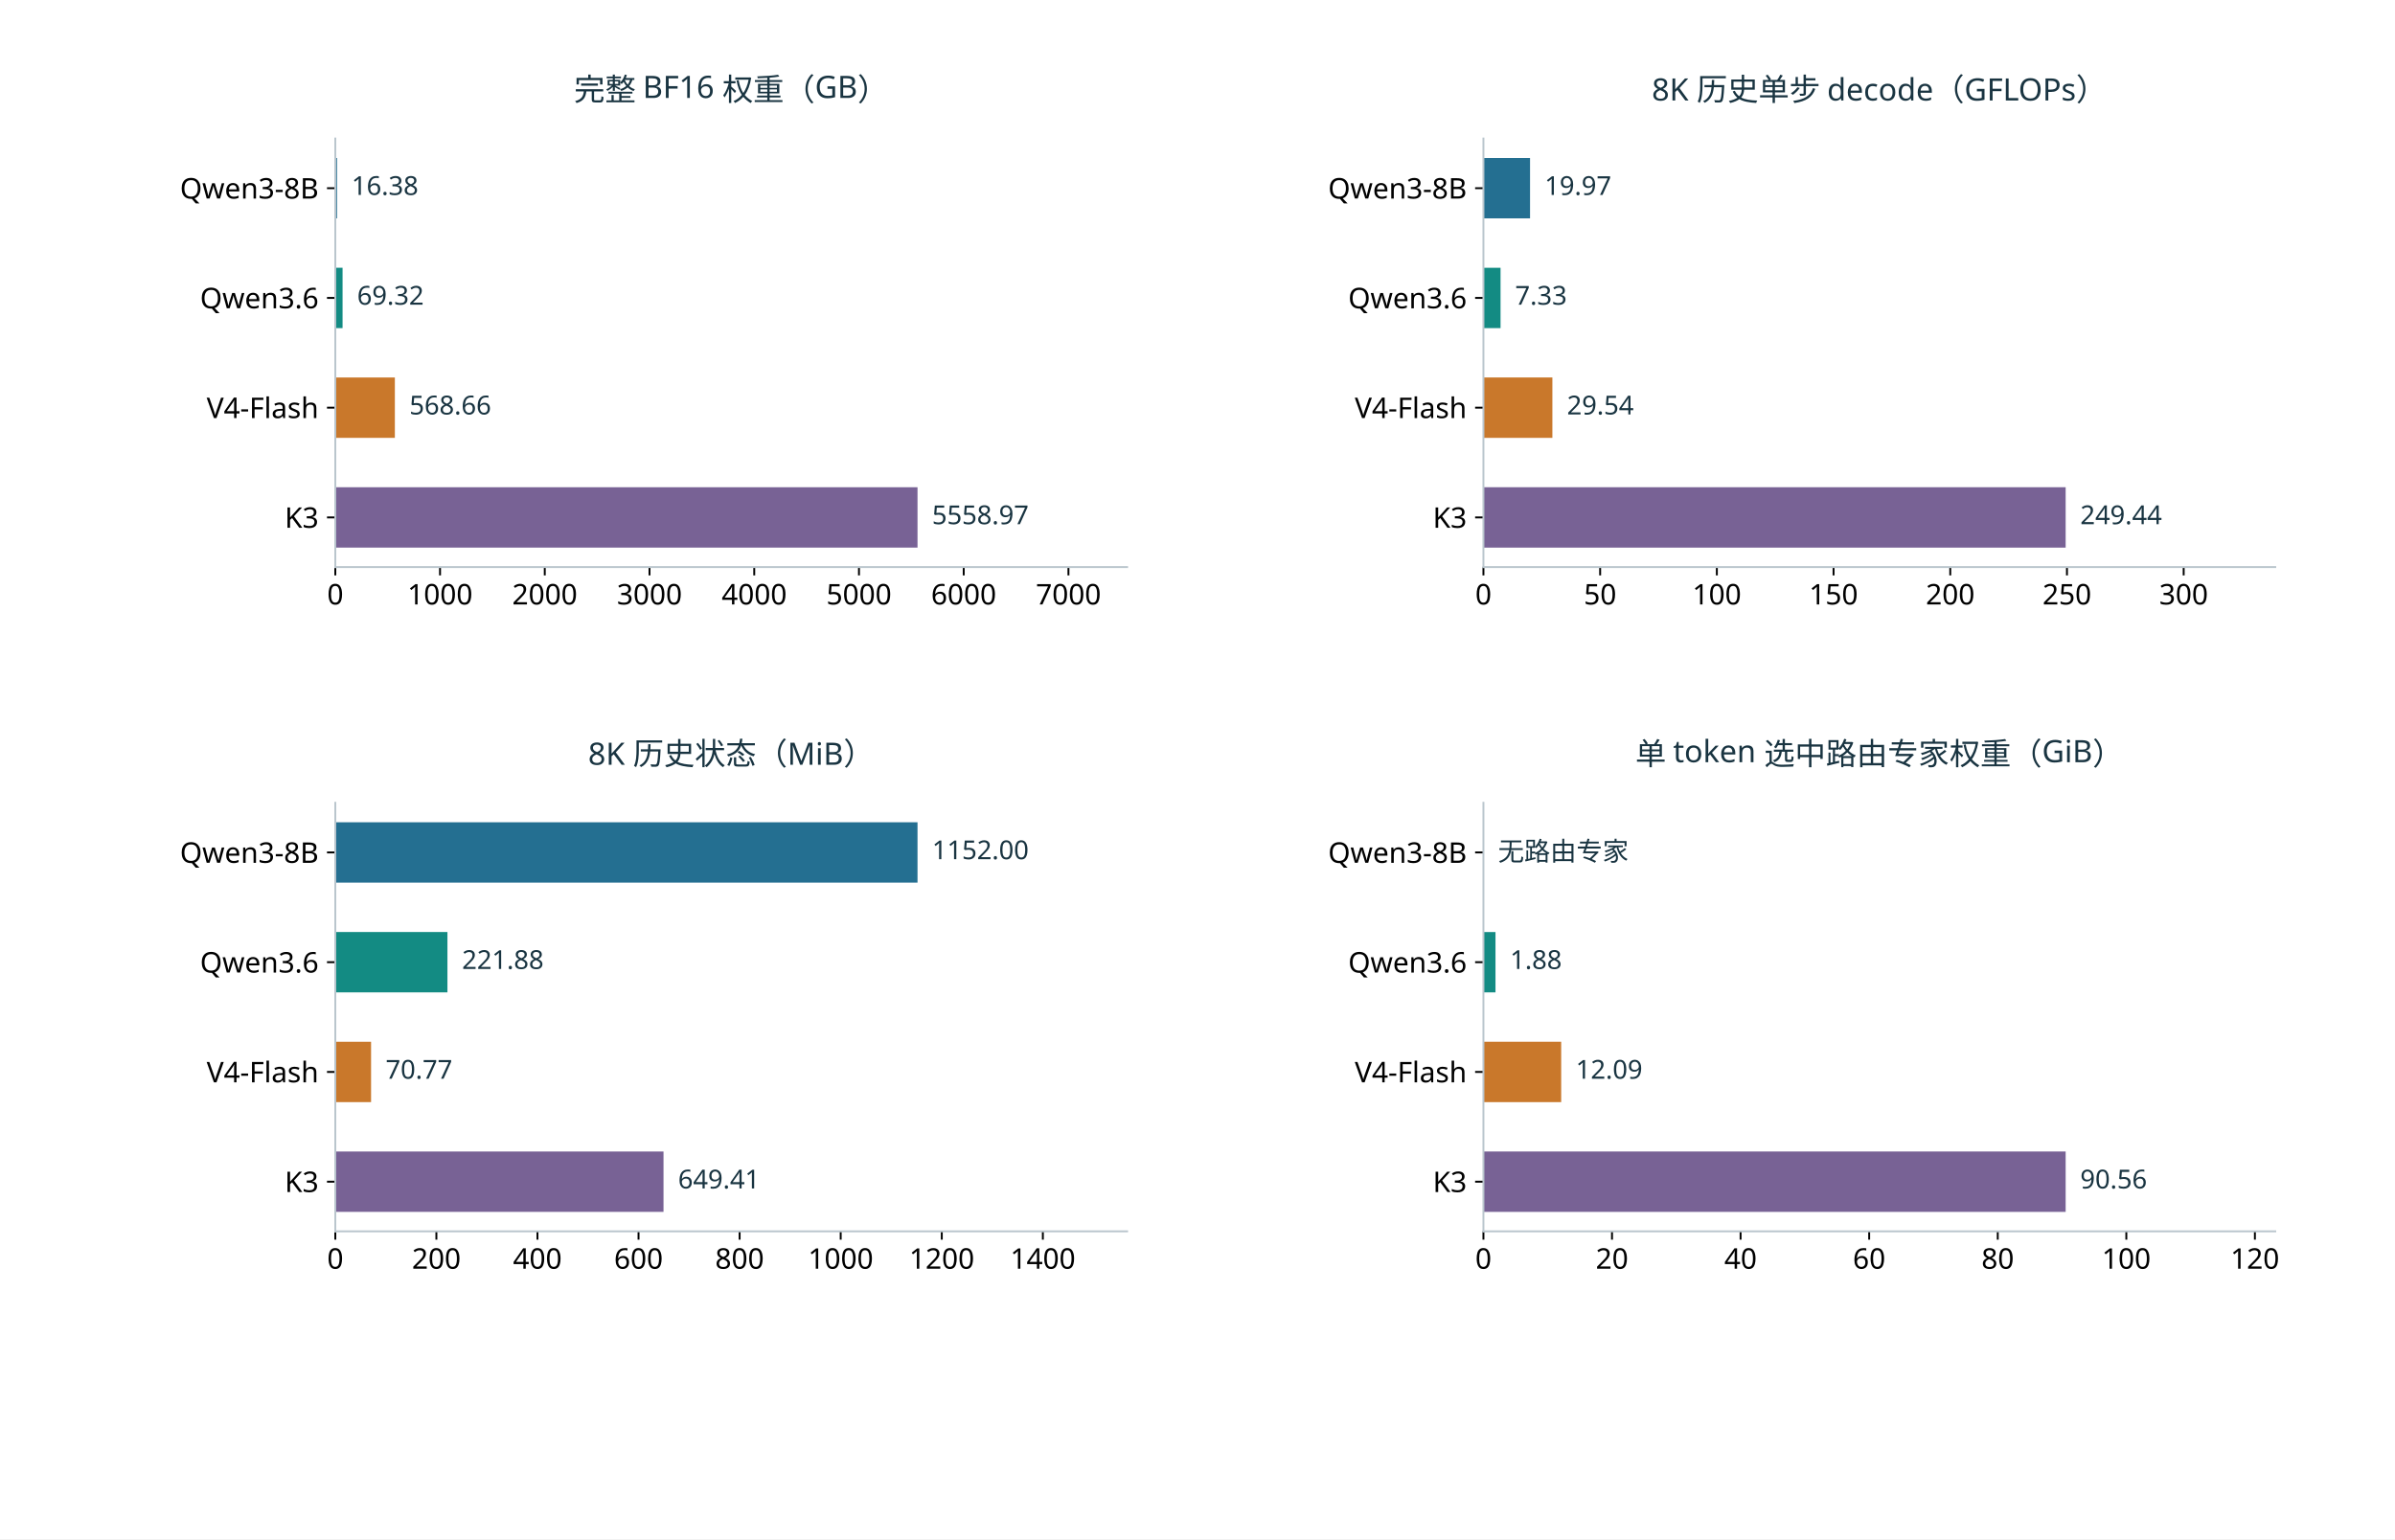
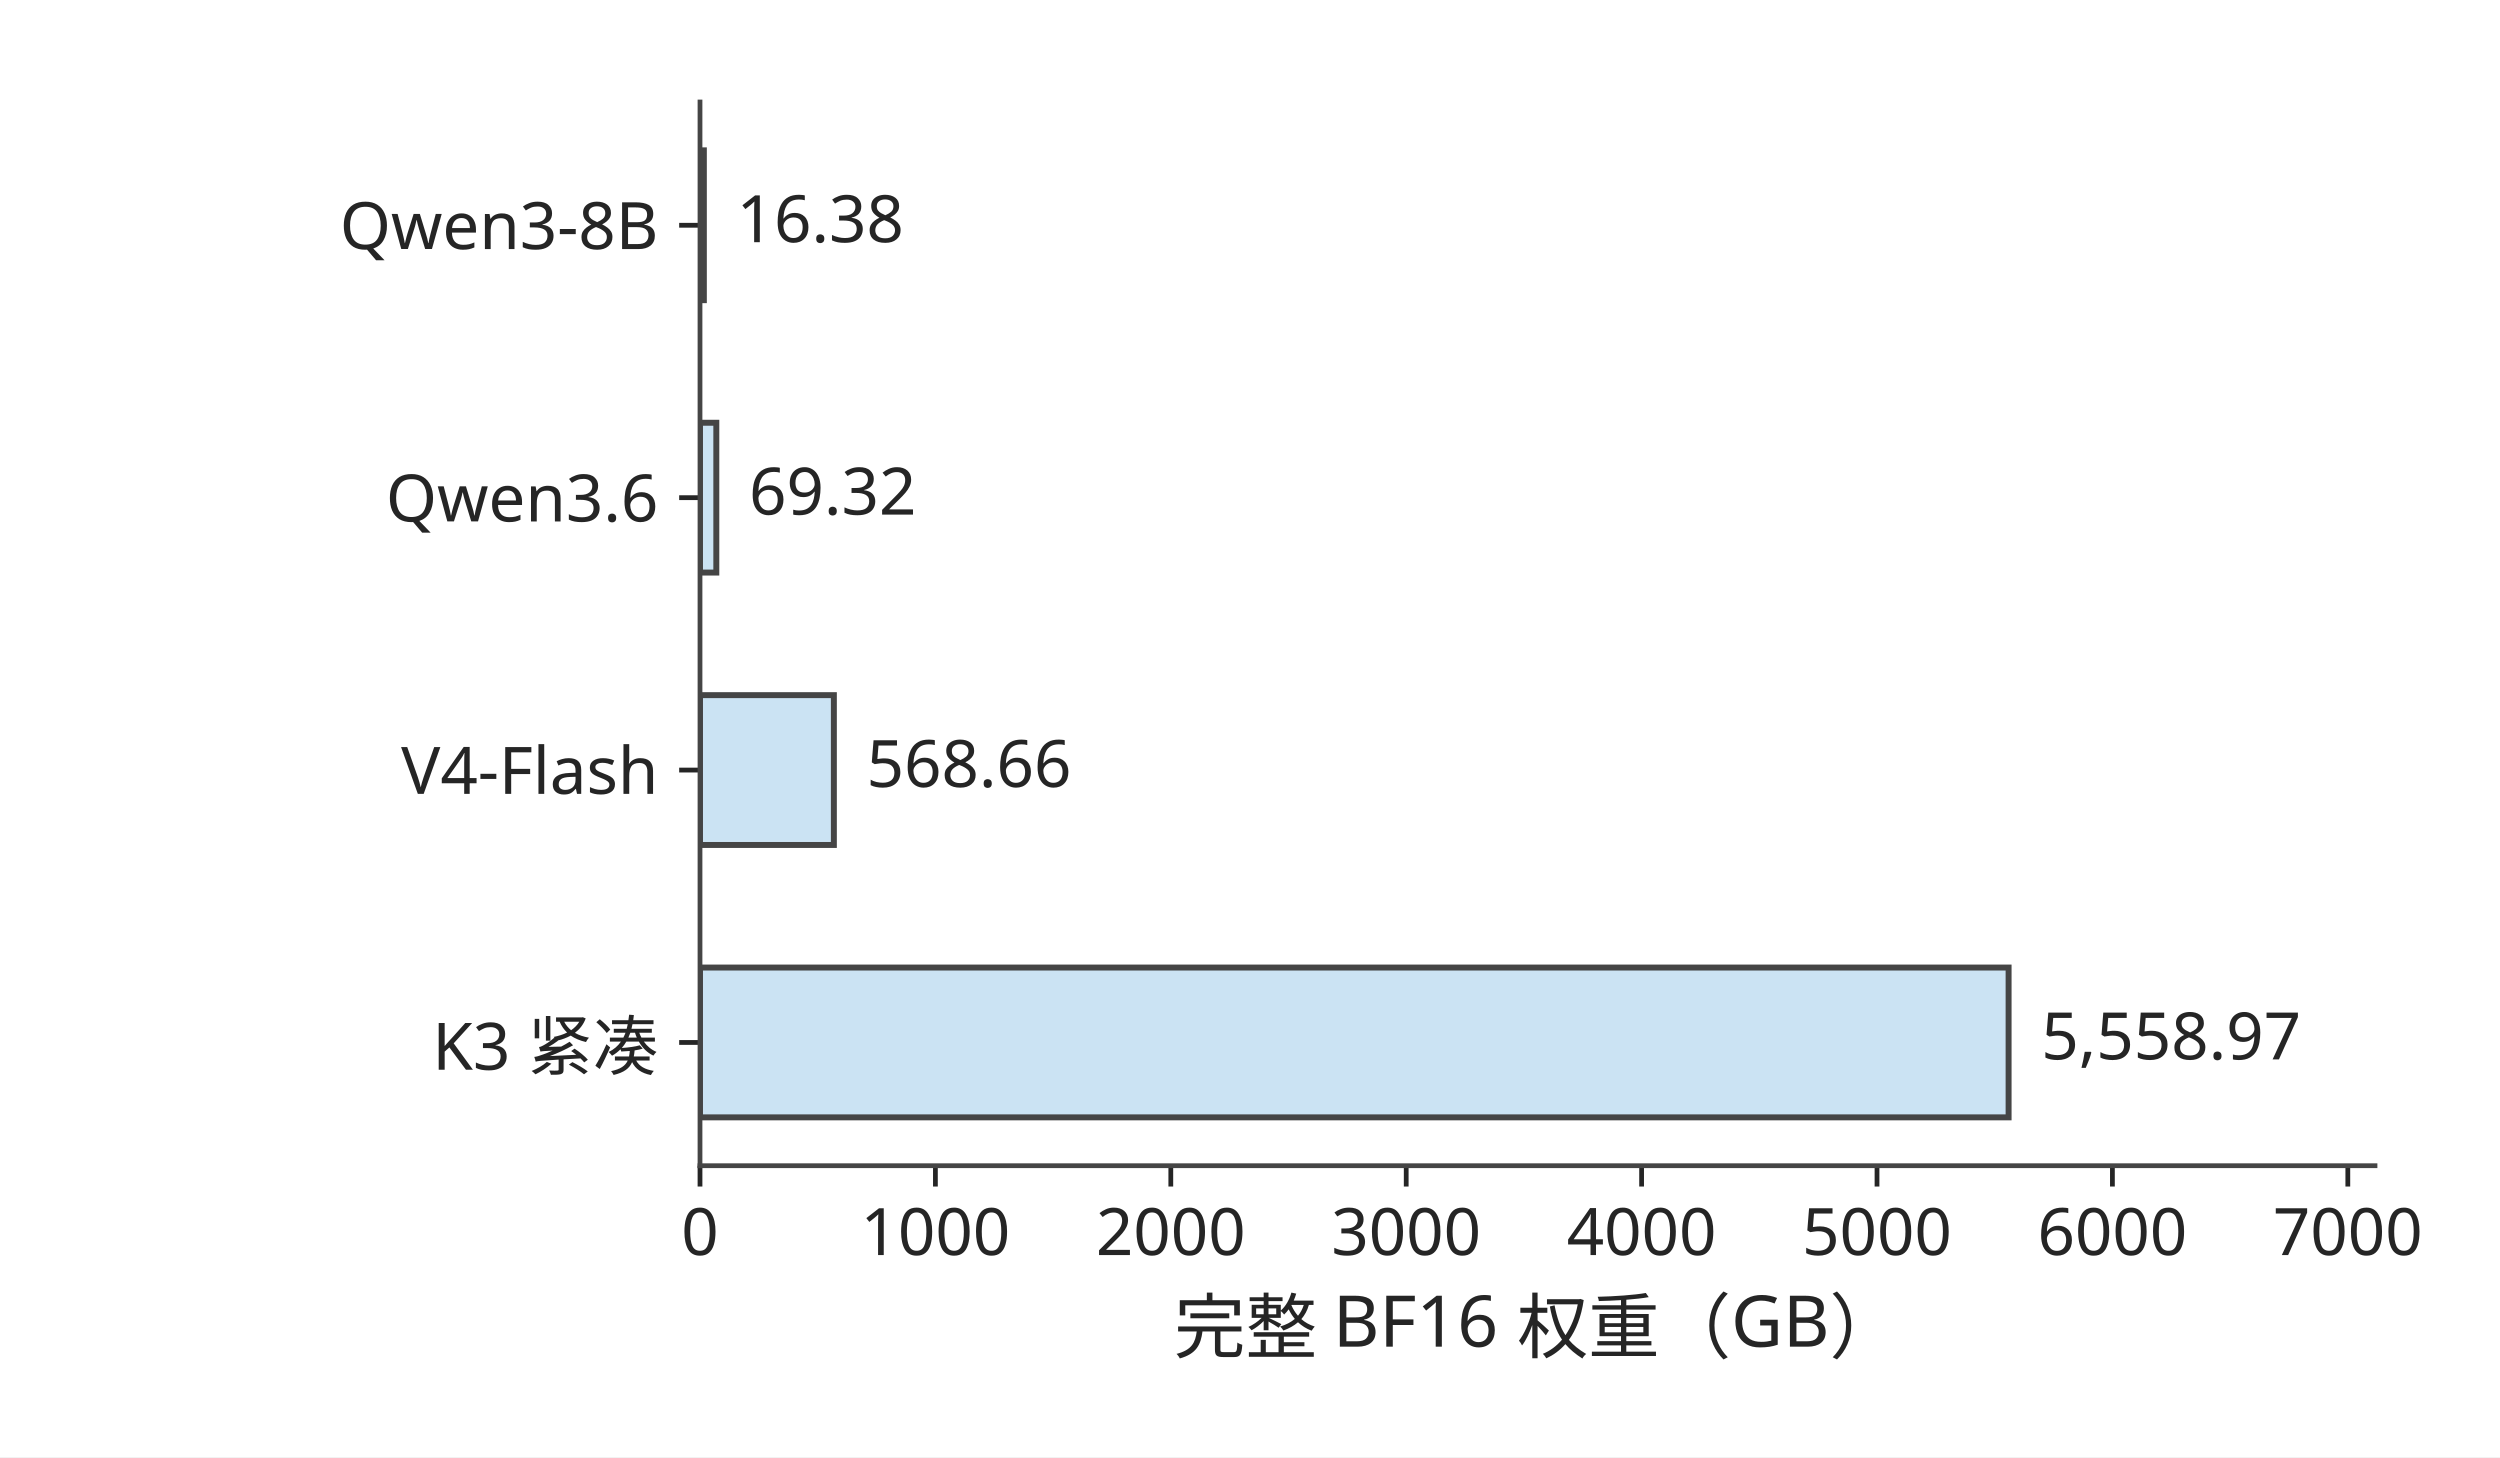
- <svg xmlns="http://www.w3.org/2000/svg" xmlns:xlink="http://www.w3.org/1999/xlink" width="1008pt" height="648pt" viewBox="0 0 1008 648" version="1.1">
+ <svg xmlns="http://www.w3.org/2000/svg" xmlns:xlink="http://www.w3.org/1999/xlink" width="420pt" height="244.8pt" viewBox="0 0 420 244.8" version="1.1">
  <defs>
    <style type="text/css">*{stroke-linejoin: round; stroke-linecap: butt}</style>
  </defs>
  <g id="figure_1">
    <g id="patch_1">
-       <path d="M 0 648  L 1008 648  L 1008 0  L 0 0  z " style="fill: #ffffff" />
+       <path d="M 0 244.8  L 420 244.8  L 420 0  L 0 0  z " style="fill: #ffffff" />
    </g>
    <g id="axes_1">
      <g id="patch_2">
-         <path d="M 141.12 238.744  L 474.377 238.744  L 474.377 58.32  L 141.12 58.32  z " style="fill: #ffffff" />
+         <path d="M 117.6 195.84  L 399 195.84  L 399 17.136  L 117.6 17.136  z " style="fill: #ffffff" />
      </g>
      <g id="patch_3">
-         <path d="M 141.12 66.521  L 141.842 66.521  L 141.842 91.933  L 141.12 91.933  z " clip-path="url(#pb4c56fae6a)" style="fill: #246f91" />
+         <path d="M 117.6 25.259  L 118.248 25.259  L 118.248 50.428  L 117.6 50.428  z " clip-path="url(#p0a979cd042)" style="fill: #cbe3f3; stroke: #454545; stroke-linejoin: miter" />
      </g>
      <g id="patch_4">
-         <path d="M 141.12 112.724  L 144.176 112.724  L 144.176 138.136  L 141.12 138.136  z " clip-path="url(#pb4c56fae6a)" style="fill: #138b83" />
+         <path d="M 117.6 71.022  L 120.341 71.022  L 120.341 96.191  L 117.6 96.191  z " clip-path="url(#p0a979cd042)" style="fill: #cbe3f3; stroke: #454545; stroke-linejoin: miter" />
      </g>
      <g id="patch_5">
-         <path d="M 141.12 158.927  L 166.187 158.927  L 166.187 184.339  L 141.12 184.339  z " clip-path="url(#pb4c56fae6a)" style="fill: #c9782b" />
+         <path d="M 117.6 116.785  L 140.089 116.785  L 140.089 141.954  L 117.6 141.954  z " clip-path="url(#p0a979cd042)" style="fill: #cbe3f3; stroke: #454545; stroke-linejoin: miter" />
      </g>
      <g id="patch_6">
-         <path d="M 141.12 205.131  L 386.162 205.131  L 386.162 230.542  L 141.12 230.542  z " clip-path="url(#pb4c56fae6a)" style="fill: #786295" />
+         <path d="M 117.6 162.548  L 337.444 162.548  L 337.444 187.717  L 117.6 187.717  z " clip-path="url(#p0a979cd042)" style="fill: #cbe3f3; stroke: #454545; stroke-linejoin: miter" />
      </g>
      <g id="matplotlib.axis_1">
        <g id="xtick_1">
          <g id="line2d_1">
            <defs>
-               <path id="md619d0b16f" d="M 0 0  L 0 3.5  " style="stroke: #000000; stroke-width: 0.8" />
+               <path id="m93c774c648" d="M 0 0  L 0 3.5  " style="stroke: #252525; stroke-width: 0.8" />
            </defs>
            <g>
-               <use xlink:href="#md619d0b16f" x="141.12" y="238.744" style="stroke: #000000; stroke-width: 0.8" />
+               <use xlink:href="#m93c774c648" x="117.6" y="195.84" style="fill: #252525; stroke: #252525; stroke-width: 0.8" />
            </g>
          </g>
          <g id="text_1">
-             <text style="font-size: 12px; font-family: 'Arial Unicode MS'; text-anchor: middle" x="141.12" y="254.48" transform="rotate(-0 141.12 254.4799)">0</text>
+             <text style="font-size: 11px; font-family: 'Arial Unicode MS'; text-anchor: middle; fill: #252525" x="117.6" y="210.848" transform="rotate(-0 117.6 210.8483)">0</text>
          </g>
        </g>
        <g id="xtick_2">
          <g id="line2d_2">
            <g>
-               <use xlink:href="#md619d0b16f" x="185.2" y="238.744" style="stroke: #000000; stroke-width: 0.8" />
+               <use xlink:href="#m93c774c648" x="157.148" y="195.84" style="fill: #252525; stroke: #252525; stroke-width: 0.8" />
            </g>
          </g>
          <g id="text_2">
-             <text style="font-size: 12px; font-family: 'Arial Unicode MS'; text-anchor: middle" x="185.2" y="254.48" transform="rotate(-0 185.2005 254.4799)">1000</text>
+             <text style="font-size: 11px; font-family: 'Arial Unicode MS'; text-anchor: middle; fill: #252525" x="157.148" y="210.848" transform="rotate(-0 157.1476 210.8483)">1000</text>
          </g>
        </g>
        <g id="xtick_3">
          <g id="line2d_3">
            <g>
-               <use xlink:href="#md619d0b16f" x="229.281" y="238.744" style="stroke: #000000; stroke-width: 0.8" />
+               <use xlink:href="#m93c774c648" x="196.695" y="195.84" style="fill: #252525; stroke: #252525; stroke-width: 0.8" />
            </g>
          </g>
          <g id="text_3">
-             <text style="font-size: 12px; font-family: 'Arial Unicode MS'; text-anchor: middle" x="229.281" y="254.48" transform="rotate(-0 229.281 254.4799)">2000</text>
+             <text style="font-size: 11px; font-family: 'Arial Unicode MS'; text-anchor: middle; fill: #252525" x="196.695" y="210.848" transform="rotate(-0 196.6952 210.8483)">2000</text>
          </g>
        </g>
        <g id="xtick_4">
          <g id="line2d_4">
            <g>
-               <use xlink:href="#md619d0b16f" x="273.361" y="238.744" style="stroke: #000000; stroke-width: 0.8" />
+               <use xlink:href="#m93c774c648" x="236.243" y="195.84" style="fill: #252525; stroke: #252525; stroke-width: 0.8" />
            </g>
          </g>
          <g id="text_4">
-             <text style="font-size: 12px; font-family: 'Arial Unicode MS'; text-anchor: middle" x="273.361" y="254.48" transform="rotate(-0 273.3614 254.4799)">3000</text>
+             <text style="font-size: 11px; font-family: 'Arial Unicode MS'; text-anchor: middle; fill: #252525" x="236.243" y="210.848" transform="rotate(-0 236.2427 210.8483)">3000</text>
          </g>
        </g>
        <g id="xtick_5">
          <g id="line2d_5">
            <g>
-               <use xlink:href="#md619d0b16f" x="317.442" y="238.744" style="stroke: #000000; stroke-width: 0.8" />
+               <use xlink:href="#m93c774c648" x="275.79" y="195.84" style="fill: #252525; stroke: #252525; stroke-width: 0.8" />
            </g>
          </g>
          <g id="text_5">
-             <text style="font-size: 12px; font-family: 'Arial Unicode MS'; text-anchor: middle" x="317.442" y="254.48" transform="rotate(-0 317.4419 254.4799)">4000</text>
+             <text style="font-size: 11px; font-family: 'Arial Unicode MS'; text-anchor: middle; fill: #252525" x="275.79" y="210.848" transform="rotate(-0 275.7903 210.8483)">4000</text>
          </g>
        </g>
        <g id="xtick_6">
          <g id="line2d_6">
            <g>
-               <use xlink:href="#md619d0b16f" x="361.522" y="238.744" style="stroke: #000000; stroke-width: 0.8" />
+               <use xlink:href="#m93c774c648" x="315.338" y="195.84" style="fill: #252525; stroke: #252525; stroke-width: 0.8" />
            </g>
          </g>
          <g id="text_6">
-             <text style="font-size: 12px; font-family: 'Arial Unicode MS'; text-anchor: middle" x="361.522" y="254.48" transform="rotate(-0 361.5224 254.4799)">5000</text>
+             <text style="font-size: 11px; font-family: 'Arial Unicode MS'; text-anchor: middle; fill: #252525" x="315.338" y="210.848" transform="rotate(-0 315.3379 210.8483)">5000</text>
          </g>
        </g>
        <g id="xtick_7">
          <g id="line2d_7">
            <g>
-               <use xlink:href="#md619d0b16f" x="405.603" y="238.744" style="stroke: #000000; stroke-width: 0.8" />
+               <use xlink:href="#m93c774c648" x="354.885" y="195.84" style="fill: #252525; stroke: #252525; stroke-width: 0.8" />
            </g>
          </g>
          <g id="text_7">
-             <text style="font-size: 12px; font-family: 'Arial Unicode MS'; text-anchor: middle" x="405.603" y="254.48" transform="rotate(-0 405.6029 254.4799)">6000</text>
+             <text style="font-size: 11px; font-family: 'Arial Unicode MS'; text-anchor: middle; fill: #252525" x="354.885" y="210.848" transform="rotate(-0 354.8855 210.8483)">6000</text>
          </g>
        </g>
        <g id="xtick_8">
          <g id="line2d_8">
            <g>
-               <use xlink:href="#md619d0b16f" x="449.683" y="238.744" style="stroke: #000000; stroke-width: 0.8" />
+               <use xlink:href="#m93c774c648" x="394.433" y="195.84" style="fill: #252525; stroke: #252525; stroke-width: 0.8" />
            </g>
          </g>
          <g id="text_8">
-             <text style="font-size: 12px; font-family: 'Arial Unicode MS'; text-anchor: middle" x="449.683" y="254.48" transform="rotate(-0 449.6834 254.4799)">7000</text>
+             <text style="font-size: 11px; font-family: 'Arial Unicode MS'; text-anchor: middle; fill: #252525" x="394.433" y="210.848" transform="rotate(-0 394.433 210.8483)">7000</text>
          </g>
+         </g>
+         <g id="text_9">
+           <text style="font-size: 12px; font-family: 'Arial Unicode MS'; text-anchor: middle; fill: #252525" x="258.3" y="227.236" transform="rotate(-0 258.3 227.236)">完整 BF16 权重（GB）</text>
        </g>
      </g>
      <g id="matplotlib.axis_2">
        <g id="ytick_1">
          <g id="line2d_9">
            <defs>
-               <path id="m4b91600a62" d="M 0 0  L -3.5 0  " style="stroke: #000000; stroke-width: 0.8" />
+               <path id="mbf9c5f9d0e" d="M 0 0  L -3.5 0  " style="stroke: #252525; stroke-width: 0.8" />
            </defs>
            <g>
-               <use xlink:href="#m4b91600a62" x="141.12" y="79.227" style="stroke: #000000; stroke-width: 0.8" />
+               <use xlink:href="#mbf9c5f9d0e" x="117.6" y="37.844" style="fill: #252525; stroke: #252525; stroke-width: 0.8" />
            </g>
          </g>
-           <g id="text_9">
-             <text style="font-size: 12px; font-family: 'Arial Unicode MS'; text-anchor: end" x="134.12" y="83.595" transform="rotate(-0 134.12 83.59512)">Qwen3-8B</text>
+           <g id="text_10">
+             <text style="font-size: 11px; font-family: 'Arial Unicode MS'; text-anchor: end; fill: #252525" x="110.6" y="41.848" transform="rotate(-0 110.6 41.84785)">Qwen3-8B</text>
          </g>
        </g>
        <g id="ytick_2">
          <g id="line2d_10">
            <g>
-               <use xlink:href="#m4b91600a62" x="141.12" y="125.43" style="stroke: #000000; stroke-width: 0.8" />
+               <use xlink:href="#mbf9c5f9d0e" x="117.6" y="83.607" style="fill: #252525; stroke: #252525; stroke-width: 0.8" />
            </g>
          </g>
-           <g id="text_10">
-             <text style="font-size: 12px; font-family: 'Arial Unicode MS'; text-anchor: end" x="134.12" y="129.798" transform="rotate(-0 134.12 129.7983)">Qwen3.6</text>
+           <g id="text_11">
+             <text style="font-size: 11px; font-family: 'Arial Unicode MS'; text-anchor: end; fill: #252525" x="110.6" y="87.611" transform="rotate(-0 110.6 87.61072)">Qwen3.6</text>
          </g>
        </g>
        <g id="ytick_3">
          <g id="line2d_11">
            <g>
-               <use xlink:href="#m4b91600a62" x="141.12" y="171.633" style="stroke: #000000; stroke-width: 0.8" />
+               <use xlink:href="#mbf9c5f9d0e" x="117.6" y="129.369" style="fill: #252525; stroke: #252525; stroke-width: 0.8" />
            </g>
          </g>
-           <g id="text_11">
-             <text style="font-size: 12px; font-family: 'Arial Unicode MS'; text-anchor: end" x="134.12" y="176.002" transform="rotate(-0 134.12 176.0015)">V4-Flash</text>
+           <g id="text_12">
+             <text style="font-size: 11px; font-family: 'Arial Unicode MS'; text-anchor: end; fill: #252525" x="110.6" y="133.374" transform="rotate(-0 110.6 133.3736)">V4-Flash</text>
          </g>
        </g>
        <g id="ytick_4">
          <g id="line2d_12">
            <g>
-               <use xlink:href="#m4b91600a62" x="141.12" y="217.837" style="stroke: #000000; stroke-width: 0.8" />
+               <use xlink:href="#mbf9c5f9d0e" x="117.6" y="175.132" style="fill: #252525; stroke: #252525; stroke-width: 0.8" />
            </g>
          </g>
-           <g id="text_12">
-             <text style="font-size: 12px; font-family: 'Arial Unicode MS'; text-anchor: end" x="134.12" y="222.205" transform="rotate(-0 134.12 222.2047)">K3</text>
+           <g id="text_13">
+             <text style="font-size: 11px; font-family: 'Arial Unicode MS'; text-anchor: end; fill: #252525" x="110.6" y="179.72" transform="rotate(-0 110.6 179.7196)">K3 紧凑</text>
          </g>
        </g>
      </g>
      <g id="patch_7">
-         <path d="M 141.12 238.744  L 141.12 58.32  " style="fill: none; stroke: #bac6cd; stroke-width: 0.8; stroke-linejoin: miter; stroke-linecap: square" />
+         <path d="M 117.6 195.84  L 117.6 17.136  " style="fill: none; stroke: #454545; stroke-width: 0.8; stroke-linejoin: miter; stroke-linecap: square" />
      </g>
      <g id="patch_8">
-         <path d="M 141.12 238.744  L 474.377 238.744  " style="fill: none; stroke: #bac6cd; stroke-width: 0.8; stroke-linejoin: miter; stroke-linecap: square" />
-       </g>
-       <g id="text_13">
-         <text style="font-size: 11px; font-family: 'Arial Unicode MS'; text-anchor: start; fill: #193441" x="147.968" y="82.076" transform="rotate(-0 147.9682 82.07632)">16.38</text>
+         <path d="M 117.6 195.84  L 399 195.84  " style="fill: none; stroke: #454545; stroke-width: 0.8; stroke-linejoin: miter; stroke-linecap: square" />
      </g>
      <g id="text_14">
-         <text style="font-size: 11px; font-family: 'Arial Unicode MS'; text-anchor: start; fill: #193441" x="150.302" y="128.28" transform="rotate(-0 150.3018 128.2795)">69.32</text>
+         <text style="font-size: 11px; font-family: 'Arial Unicode MS'; text-anchor: start; fill: #252525" x="123.744" y="40.693" transform="rotate(-0 123.7439 40.69306)">16.38</text>
      </g>
      <g id="text_15">
-         <text style="font-size: 11px; font-family: 'Arial Unicode MS'; text-anchor: start; fill: #193441" x="172.313" y="174.483" transform="rotate(-0 172.3131 174.4827)">568.66</text>
+         <text style="font-size: 11px; font-family: 'Arial Unicode MS'; text-anchor: start; fill: #252525" x="125.838" y="86.456" transform="rotate(-0 125.8376 86.45593)">69.32</text>
      </g>
      <g id="text_16">
-         <text style="font-size: 11px; font-family: 'Arial Unicode MS'; text-anchor: start; fill: #193441" x="392.288" y="220.686" transform="rotate(-0 392.2881 220.6859)">5558.97</text>
+         <text style="font-size: 11px; font-family: 'Arial Unicode MS'; text-anchor: start; fill: #252525" x="145.585" y="132.219" transform="rotate(-0 145.5854 132.2188)">568.66</text>
      </g>
      <g id="text_17">
-         <text style="font-size: 13px; font-family: 'Arial Unicode MS'; text-anchor: middle; fill: #193441" x="307.749" y="42.32" transform="rotate(-0 307.7486 42.32)">完整 BF16 权重（GB）</text>
-       </g>
-     </g>
-     <g id="axes_2">
-       <g id="patch_9">
-         <path d="M 624.343 238.744  L 957.6 238.744  L 957.6 58.32  L 624.343 58.32  z " style="fill: #ffffff" />
-       </g>
-       <g id="patch_10">
-         <path d="M 624.343 66.521  L 643.96 66.521  L 643.96 91.933  L 624.343 91.933  z " clip-path="url(#pe8a2694233)" style="fill: #246f91" />
-       </g>
-       <g id="patch_11">
-         <path d="M 624.343 112.724  L 631.545 112.724  L 631.545 138.136  L 624.343 138.136  z " clip-path="url(#pe8a2694233)" style="fill: #138b83" />
-       </g>
-       <g id="patch_12">
-         <path d="M 624.343 158.927  L 653.362 158.927  L 653.362 184.339  L 624.343 184.339  z " clip-path="url(#pe8a2694233)" style="fill: #c9782b" />
-       </g>
-       <g id="patch_13">
-         <path d="M 624.343 205.131  L 869.385 205.131  L 869.385 230.542  L 624.343 230.542  z " clip-path="url(#pe8a2694233)" style="fill: #786295" />
-       </g>
-       <g id="matplotlib.axis_3">
-         <g id="xtick_9">
-           <g id="line2d_13">
-             <g>
-               <use xlink:href="#md619d0b16f" x="624.343" y="238.744" style="stroke: #000000; stroke-width: 0.8" />
-             </g>
-           </g>
-           <g id="text_18">
-             <text style="font-size: 12px; font-family: 'Arial Unicode MS'; text-anchor: middle" x="624.343" y="254.48" transform="rotate(-0 624.3429 254.4799)">0</text>
-           </g>
-         </g>
-         <g id="xtick_10">
-           <g id="line2d_14">
-             <g>
-               <use xlink:href="#md619d0b16f" x="673.462" y="238.744" style="stroke: #000000; stroke-width: 0.8" />
-             </g>
-           </g>
-           <g id="text_19">
-             <text style="font-size: 12px; font-family: 'Arial Unicode MS'; text-anchor: middle" x="673.462" y="254.48" transform="rotate(-0 673.4616 254.4799)">50</text>
-           </g>
-         </g>
-         <g id="xtick_11">
-           <g id="line2d_15">
-             <g>
-               <use xlink:href="#md619d0b16f" x="722.58" y="238.744" style="stroke: #000000; stroke-width: 0.8" />
-             </g>
-           </g>
-           <g id="text_20">
-             <text style="font-size: 12px; font-family: 'Arial Unicode MS'; text-anchor: middle" x="722.58" y="254.48" transform="rotate(-0 722.5804 254.4799)">100</text>
-           </g>
-         </g>
-         <g id="xtick_12">
-           <g id="line2d_16">
-             <g>
-               <use xlink:href="#md619d0b16f" x="771.699" y="238.744" style="stroke: #000000; stroke-width: 0.8" />
-             </g>
-           </g>
-           <g id="text_21">
-             <text style="font-size: 12px; font-family: 'Arial Unicode MS'; text-anchor: middle" x="771.699" y="254.48" transform="rotate(-0 771.6992 254.4799)">150</text>
-           </g>
-         </g>
-         <g id="xtick_13">
-           <g id="line2d_17">
-             <g>
-               <use xlink:href="#md619d0b16f" x="820.818" y="238.744" style="stroke: #000000; stroke-width: 0.8" />
-             </g>
-           </g>
-           <g id="text_22">
-             <text style="font-size: 12px; font-family: 'Arial Unicode MS'; text-anchor: middle" x="820.818" y="254.48" transform="rotate(-0 820.818 254.4799)">200</text>
-           </g>
-         </g>
-         <g id="xtick_14">
-           <g id="line2d_18">
-             <g>
-               <use xlink:href="#md619d0b16f" x="869.937" y="238.744" style="stroke: #000000; stroke-width: 0.8" />
-             </g>
-           </g>
-           <g id="text_23">
-             <text style="font-size: 12px; font-family: 'Arial Unicode MS'; text-anchor: middle" x="869.937" y="254.48" transform="rotate(-0 869.9368 254.4799)">250</text>
-           </g>
-         </g>
-         <g id="xtick_15">
-           <g id="line2d_19">
-             <g>
-               <use xlink:href="#md619d0b16f" x="919.056" y="238.744" style="stroke: #000000; stroke-width: 0.8" />
-             </g>
-           </g>
-           <g id="text_24">
-             <text style="font-size: 12px; font-family: 'Arial Unicode MS'; text-anchor: middle" x="919.056" y="254.48" transform="rotate(-0 919.0556 254.4799)">300</text>
-           </g>
-         </g>
-       </g>
-       <g id="matplotlib.axis_4">
-         <g id="ytick_5">
-           <g id="line2d_20">
-             <g>
-               <use xlink:href="#m4b91600a62" x="624.343" y="79.227" style="stroke: #000000; stroke-width: 0.8" />
-             </g>
-           </g>
-           <g id="text_25">
-             <text style="font-size: 12px; font-family: 'Arial Unicode MS'; text-anchor: end" x="617.343" y="83.595" transform="rotate(-0 617.3429 83.59512)">Qwen3-8B</text>
-           </g>
-         </g>
-         <g id="ytick_6">
-           <g id="line2d_21">
-             <g>
-               <use xlink:href="#m4b91600a62" x="624.343" y="125.43" style="stroke: #000000; stroke-width: 0.8" />
-             </g>
-           </g>
-           <g id="text_26">
-             <text style="font-size: 12px; font-family: 'Arial Unicode MS'; text-anchor: end" x="617.343" y="129.798" transform="rotate(-0 617.3429 129.7983)">Qwen3.6</text>
-           </g>
-         </g>
-         <g id="ytick_7">
-           <g id="line2d_22">
-             <g>
-               <use xlink:href="#m4b91600a62" x="624.343" y="171.633" style="stroke: #000000; stroke-width: 0.8" />
-             </g>
-           </g>
-           <g id="text_27">
-             <text style="font-size: 12px; font-family: 'Arial Unicode MS'; text-anchor: end" x="617.343" y="176.002" transform="rotate(-0 617.3429 176.0015)">V4-Flash</text>
-           </g>
-         </g>
-         <g id="ytick_8">
-           <g id="line2d_23">
-             <g>
-               <use xlink:href="#m4b91600a62" x="624.343" y="217.837" style="stroke: #000000; stroke-width: 0.8" />
-             </g>
-           </g>
-           <g id="text_28">
-             <text style="font-size: 12px; font-family: 'Arial Unicode MS'; text-anchor: end" x="617.343" y="222.205" transform="rotate(-0 617.3429 222.2047)">K3</text>
-           </g>
-         </g>
-       </g>
-       <g id="patch_14">
-         <path d="M 624.343 238.744  L 624.343 58.32  " style="fill: none; stroke: #bac6cd; stroke-width: 0.8; stroke-linejoin: miter; stroke-linecap: square" />
-       </g>
-       <g id="patch_15">
-         <path d="M 624.343 238.744  L 957.6 238.744  " style="fill: none; stroke: #bac6cd; stroke-width: 0.8; stroke-linejoin: miter; stroke-linecap: square" />
-       </g>
-       <g id="text_29">
-         <text style="font-size: 11px; font-family: 'Arial Unicode MS'; text-anchor: start; fill: #193441" x="650.086" y="82.076" transform="rotate(-0 650.0856 82.07632)">19.97</text>
-       </g>
-       <g id="text_30">
-         <text style="font-size: 11px; font-family: 'Arial Unicode MS'; text-anchor: start; fill: #193441" x="637.671" y="128.28" transform="rotate(-0 637.6709 128.2795)">7.33</text>
-       </g>
-       <g id="text_31">
-         <text style="font-size: 11px; font-family: 'Arial Unicode MS'; text-anchor: start; fill: #193441" x="659.488" y="174.483" transform="rotate(-0 659.4879 174.4827)">29.54</text>
-       </g>
-       <g id="text_32">
-         <text style="font-size: 11px; font-family: 'Arial Unicode MS'; text-anchor: start; fill: #193441" x="875.511" y="220.686" transform="rotate(-0 875.5109 220.6859)">249.44</text>
-       </g>
-       <g id="text_33">
-         <text style="font-size: 13px; font-family: 'Arial Unicode MS'; text-anchor: middle; fill: #193441" x="790.971" y="42.32" transform="rotate(-0 790.9714 42.32)">8K 历史单步 decode（GFLOPs）</text>
-       </g>
-     </g>
-     <g id="axes_3">
-       <g id="patch_16">
-         <path d="M 141.12 518.4  L 474.377 518.4  L 474.377 337.976  L 141.12 337.976  z " style="fill: #ffffff" />
-       </g>
-       <g id="patch_17">
-         <path d="M 141.12 346.178  L 386.162 346.178  L 386.162 371.589  L 141.12 371.589  z " clip-path="url(#pd01b3c9631)" style="fill: #246f91" />
-       </g>
-       <g id="patch_18">
-         <path d="M 141.12 392.381  L 188.315 392.381  L 188.315 417.793  L 141.12 417.793  z " clip-path="url(#pd01b3c9631)" style="fill: #138b83" />
-       </g>
-       <g id="patch_19">
-         <path d="M 141.12 438.584  L 156.173 438.584  L 156.173 463.996  L 141.12 463.996  z " clip-path="url(#pd01b3c9631)" style="fill: #c9782b" />
-       </g>
-       <g id="patch_20">
-         <path d="M 141.12 484.787  L 279.255 484.787  L 279.255 510.199  L 141.12 510.199  z " clip-path="url(#pd01b3c9631)" style="fill: #786295" />
-       </g>
-       <g id="matplotlib.axis_5">
-         <g id="xtick_16">
-           <g id="line2d_24">
-             <g>
-               <use xlink:href="#md619d0b16f" x="141.12" y="518.4" style="stroke: #000000; stroke-width: 0.8" />
-             </g>
-           </g>
-           <g id="text_34">
-             <text style="font-size: 12px; font-family: 'Arial Unicode MS'; text-anchor: middle" x="141.12" y="534.136" transform="rotate(-0 141.12 534.1363)">0</text>
-           </g>
-         </g>
-         <g id="xtick_17">
-           <g id="line2d_25">
-             <g>
-               <use xlink:href="#md619d0b16f" x="183.662" y="518.4" style="stroke: #000000; stroke-width: 0.8" />
-             </g>
-           </g>
-           <g id="text_35">
-             <text style="font-size: 12px; font-family: 'Arial Unicode MS'; text-anchor: middle" x="183.662" y="534.136" transform="rotate(-0 183.662 534.1363)">200</text>
-           </g>
-         </g>
-         <g id="xtick_18">
-           <g id="line2d_26">
-             <g>
-               <use xlink:href="#md619d0b16f" x="226.204" y="518.4" style="stroke: #000000; stroke-width: 0.8" />
-             </g>
-           </g>
-           <g id="text_36">
-             <text style="font-size: 12px; font-family: 'Arial Unicode MS'; text-anchor: middle" x="226.204" y="534.136" transform="rotate(-0 226.204 534.1363)">400</text>
-           </g>
-         </g>
-         <g id="xtick_19">
-           <g id="line2d_27">
-             <g>
-               <use xlink:href="#md619d0b16f" x="268.746" y="518.4" style="stroke: #000000; stroke-width: 0.8" />
-             </g>
-           </g>
-           <g id="text_37">
-             <text style="font-size: 12px; font-family: 'Arial Unicode MS'; text-anchor: middle" x="268.746" y="534.136" transform="rotate(-0 268.7461 534.1363)">600</text>
-           </g>
-         </g>
-         <g id="xtick_20">
-           <g id="line2d_28">
-             <g>
-               <use xlink:href="#md619d0b16f" x="311.288" y="518.4" style="stroke: #000000; stroke-width: 0.8" />
-             </g>
-           </g>
-           <g id="text_38">
-             <text style="font-size: 12px; font-family: 'Arial Unicode MS'; text-anchor: middle" x="311.288" y="534.136" transform="rotate(-0 311.2881 534.1363)">800</text>
-           </g>
-         </g>
-         <g id="xtick_21">
-           <g id="line2d_29">
-             <g>
-               <use xlink:href="#md619d0b16f" x="353.83" y="518.4" style="stroke: #000000; stroke-width: 0.8" />
-             </g>
-           </g>
-           <g id="text_39">
-             <text style="font-size: 12px; font-family: 'Arial Unicode MS'; text-anchor: middle" x="353.83" y="534.136" transform="rotate(-0 353.8301 534.1363)">1000</text>
-           </g>
-         </g>
-         <g id="xtick_22">
-           <g id="line2d_30">
-             <g>
-               <use xlink:href="#md619d0b16f" x="396.372" y="518.4" style="stroke: #000000; stroke-width: 0.8" />
-             </g>
-           </g>
-           <g id="text_40">
-             <text style="font-size: 12px; font-family: 'Arial Unicode MS'; text-anchor: middle" x="396.372" y="534.136" transform="rotate(-0 396.3721 534.1363)">1200</text>
-           </g>
-         </g>
-         <g id="xtick_23">
-           <g id="line2d_31">
-             <g>
-               <use xlink:href="#md619d0b16f" x="438.914" y="518.4" style="stroke: #000000; stroke-width: 0.8" />
-             </g>
-           </g>
-           <g id="text_41">
-             <text style="font-size: 12px; font-family: 'Arial Unicode MS'; text-anchor: middle" x="438.914" y="534.136" transform="rotate(-0 438.9141 534.1363)">1400</text>
-           </g>
-         </g>
-       </g>
-       <g id="matplotlib.axis_6">
-         <g id="ytick_9">
-           <g id="line2d_32">
-             <g>
-               <use xlink:href="#m4b91600a62" x="141.12" y="358.883" style="stroke: #000000; stroke-width: 0.8" />
-             </g>
-           </g>
-           <g id="text_42">
-             <text style="font-size: 12px; font-family: 'Arial Unicode MS'; text-anchor: end" x="134.12" y="363.252" transform="rotate(-0 134.12 363.2516)">Qwen3-8B</text>
-           </g>
-         </g>
-         <g id="ytick_10">
-           <g id="line2d_33">
-             <g>
-               <use xlink:href="#m4b91600a62" x="141.12" y="405.087" style="stroke: #000000; stroke-width: 0.8" />
-             </g>
-           </g>
-           <g id="text_43">
-             <text style="font-size: 12px; font-family: 'Arial Unicode MS'; text-anchor: end" x="134.12" y="409.455" transform="rotate(-0 134.12 409.4548)">Qwen3.6</text>
-           </g>
-         </g>
-         <g id="ytick_11">
-           <g id="line2d_34">
-             <g>
-               <use xlink:href="#m4b91600a62" x="141.12" y="451.29" style="stroke: #000000; stroke-width: 0.8" />
-             </g>
-           </g>
-           <g id="text_44">
-             <text style="font-size: 12px; font-family: 'Arial Unicode MS'; text-anchor: end" x="134.12" y="455.658" transform="rotate(-0 134.12 455.658)">V4-Flash</text>
-           </g>
-         </g>
-         <g id="ytick_12">
-           <g id="line2d_35">
-             <g>
-               <use xlink:href="#m4b91600a62" x="141.12" y="497.493" style="stroke: #000000; stroke-width: 0.8" />
-             </g>
-           </g>
-           <g id="text_45">
-             <text style="font-size: 12px; font-family: 'Arial Unicode MS'; text-anchor: end" x="134.12" y="501.861" transform="rotate(-0 134.12 501.8612)">K3</text>
-           </g>
-         </g>
-       </g>
-       <g id="patch_21">
-         <path d="M 141.12 518.4  L 141.12 337.976  " style="fill: none; stroke: #bac6cd; stroke-width: 0.8; stroke-linejoin: miter; stroke-linecap: square" />
-       </g>
-       <g id="patch_22">
-         <path d="M 141.12 518.4  L 474.377 518.4  " style="fill: none; stroke: #bac6cd; stroke-width: 0.8; stroke-linejoin: miter; stroke-linecap: square" />
-       </g>
-       <g id="text_46">
-         <text style="font-size: 11px; font-family: 'Arial Unicode MS'; text-anchor: start; fill: #193441" x="392.288" y="361.733" transform="rotate(-0 392.2881 361.7328)">1152.00</text>
-       </g>
-       <g id="text_47">
-         <text style="font-size: 11px; font-family: 'Arial Unicode MS'; text-anchor: start; fill: #193441" x="194.441" y="407.936" transform="rotate(-0 194.4411 407.936)">221.88</text>
-       </g>
-       <g id="text_48">
-         <text style="font-size: 11px; font-family: 'Arial Unicode MS'; text-anchor: start; fill: #193441" x="162.299" y="454.139" transform="rotate(-0 162.2986 454.1392)">70.77</text>
-       </g>
-       <g id="text_49">
-         <text style="font-size: 11px; font-family: 'Arial Unicode MS'; text-anchor: start; fill: #193441" x="285.381" y="500.342" transform="rotate(-0 285.3813 500.3424)">649.41</text>
-       </g>
-       <g id="text_50">
-         <text style="font-size: 13px; font-family: 'Arial Unicode MS'; text-anchor: middle; fill: #193441" x="307.749" y="321.976" transform="rotate(-0 307.7486 321.9765)">8K 历史状态（MiB）</text>
-       </g>
-     </g>
-     <g id="axes_4">
-       <g id="patch_23">
-         <path d="M 624.343 518.4  L 957.6 518.4  L 957.6 337.976  L 624.343 337.976  z " style="fill: #ffffff" />
-       </g>
-       <g id="patch_24">
-         <path d="M 624.343 346.178  L 624.343 346.178  L 624.343 371.589  L 624.343 371.589  z " clip-path="url(#p53a35e0f5f)" style="fill: #246f91" />
-       </g>
-       <g id="patch_25">
-         <path d="M 624.343 392.381  L 629.416 392.381  L 629.416 417.793  L 624.343 417.793  z " clip-path="url(#p53a35e0f5f)" style="fill: #138b83" />
-       </g>
-       <g id="patch_26">
-         <path d="M 624.343 438.584  L 657.066 438.584  L 657.066 463.996  L 624.343 463.996  z " clip-path="url(#p53a35e0f5f)" style="fill: #c9782b" />
-       </g>
-       <g id="patch_27">
-         <path d="M 624.343 484.787  L 869.385 484.787  L 869.385 510.199  L 624.343 510.199  z " clip-path="url(#p53a35e0f5f)" style="fill: #786295" />
-       </g>
-       <g id="matplotlib.axis_7">
-         <g id="xtick_24">
-           <g id="line2d_36">
-             <g>
-               <use xlink:href="#md619d0b16f" x="624.343" y="518.4" style="stroke: #000000; stroke-width: 0.8" />
-             </g>
-           </g>
-           <g id="text_51">
-             <text style="font-size: 12px; font-family: 'Arial Unicode MS'; text-anchor: middle" x="624.343" y="534.136" transform="rotate(-0 624.3429 534.1363)">0</text>
-           </g>
-         </g>
-         <g id="xtick_25">
-           <g id="line2d_37">
-             <g>
-               <use xlink:href="#md619d0b16f" x="678.458" y="518.4" style="stroke: #000000; stroke-width: 0.8" />
-             </g>
-           </g>
-           <g id="text_52">
-             <text style="font-size: 12px; font-family: 'Arial Unicode MS'; text-anchor: middle" x="678.458" y="534.136" transform="rotate(-0 678.4584 534.1363)">20</text>
-           </g>
-         </g>
-         <g id="xtick_26">
-           <g id="line2d_38">
-             <g>
-               <use xlink:href="#md619d0b16f" x="732.574" y="518.4" style="stroke: #000000; stroke-width: 0.8" />
-             </g>
-           </g>
-           <g id="text_53">
-             <text style="font-size: 12px; font-family: 'Arial Unicode MS'; text-anchor: middle" x="732.574" y="534.136" transform="rotate(-0 732.574 534.1363)">40</text>
-           </g>
-         </g>
-         <g id="xtick_27">
-           <g id="line2d_39">
-             <g>
-               <use xlink:href="#md619d0b16f" x="786.69" y="518.4" style="stroke: #000000; stroke-width: 0.8" />
-             </g>
-           </g>
-           <g id="text_54">
-             <text style="font-size: 12px; font-family: 'Arial Unicode MS'; text-anchor: middle" x="786.69" y="534.136" transform="rotate(-0 786.6895 534.1363)">60</text>
-           </g>
-         </g>
-         <g id="xtick_28">
-           <g id="line2d_40">
-             <g>
-               <use xlink:href="#md619d0b16f" x="840.805" y="518.4" style="stroke: #000000; stroke-width: 0.8" />
-             </g>
-           </g>
-           <g id="text_55">
-             <text style="font-size: 12px; font-family: 'Arial Unicode MS'; text-anchor: middle" x="840.805" y="534.136" transform="rotate(-0 840.8051 534.1363)">80</text>
-           </g>
-         </g>
-         <g id="xtick_29">
-           <g id="line2d_41">
-             <g>
-               <use xlink:href="#md619d0b16f" x="894.921" y="518.4" style="stroke: #000000; stroke-width: 0.8" />
-             </g>
-           </g>
-           <g id="text_56">
-             <text style="font-size: 12px; font-family: 'Arial Unicode MS'; text-anchor: middle" x="894.921" y="534.136" transform="rotate(-0 894.9207 534.1363)">100</text>
-           </g>
-         </g>
-         <g id="xtick_30">
-           <g id="line2d_42">
-             <g>
-               <use xlink:href="#md619d0b16f" x="949.036" y="518.4" style="stroke: #000000; stroke-width: 0.8" />
-             </g>
-           </g>
-           <g id="text_57">
-             <text style="font-size: 12px; font-family: 'Arial Unicode MS'; text-anchor: middle" x="949.036" y="534.136" transform="rotate(-0 949.0362 534.1363)">120</text>
-           </g>
-         </g>
-       </g>
-       <g id="matplotlib.axis_8">
-         <g id="ytick_13">
-           <g id="line2d_43">
-             <g>
-               <use xlink:href="#m4b91600a62" x="624.343" y="358.883" style="stroke: #000000; stroke-width: 0.8" />
-             </g>
-           </g>
-           <g id="text_58">
-             <text style="font-size: 12px; font-family: 'Arial Unicode MS'; text-anchor: end" x="617.343" y="363.252" transform="rotate(-0 617.3429 363.2516)">Qwen3-8B</text>
-           </g>
-         </g>
-         <g id="ytick_14">
-           <g id="line2d_44">
-             <g>
-               <use xlink:href="#m4b91600a62" x="624.343" y="405.087" style="stroke: #000000; stroke-width: 0.8" />
-             </g>
-           </g>
-           <g id="text_59">
-             <text style="font-size: 12px; font-family: 'Arial Unicode MS'; text-anchor: end" x="617.343" y="409.455" transform="rotate(-0 617.3429 409.4548)">Qwen3.6</text>
-           </g>
-         </g>
-         <g id="ytick_15">
-           <g id="line2d_45">
-             <g>
-               <use xlink:href="#m4b91600a62" x="624.343" y="451.29" style="stroke: #000000; stroke-width: 0.8" />
-             </g>
-           </g>
-           <g id="text_60">
-             <text style="font-size: 12px; font-family: 'Arial Unicode MS'; text-anchor: end" x="617.343" y="455.658" transform="rotate(-0 617.3429 455.658)">V4-Flash</text>
-           </g>
-         </g>
-         <g id="ytick_16">
-           <g id="line2d_46">
-             <g>
-               <use xlink:href="#m4b91600a62" x="624.343" y="497.493" style="stroke: #000000; stroke-width: 0.8" />
-             </g>
-           </g>
-           <g id="text_61">
-             <text style="font-size: 12px; font-family: 'Arial Unicode MS'; text-anchor: end" x="617.343" y="501.861" transform="rotate(-0 617.3429 501.8612)">K3</text>
-           </g>
-         </g>
-       </g>
-       <g id="patch_28">
-         <path d="M 624.343 518.4  L 624.343 337.976  " style="fill: none; stroke: #bac6cd; stroke-width: 0.8; stroke-linejoin: miter; stroke-linecap: square" />
-       </g>
-       <g id="patch_29">
-         <path d="M 624.343 518.4  L 957.6 518.4  " style="fill: none; stroke: #bac6cd; stroke-width: 0.8; stroke-linejoin: miter; stroke-linecap: square" />
-       </g>
-       <g id="text_62">
-         <text style="font-size: 11px; font-family: 'Arial Unicode MS'; text-anchor: start; fill: #193441" x="630.469" y="362.337" transform="rotate(-0 630.4689 362.3375)">无路由专家</text>
-       </g>
-       <g id="text_63">
-         <text style="font-size: 11px; font-family: 'Arial Unicode MS'; text-anchor: start; fill: #193441" x="635.542" y="407.936" transform="rotate(-0 635.5422 407.936)">1.88</text>
-       </g>
-       <g id="text_64">
-         <text style="font-size: 11px; font-family: 'Arial Unicode MS'; text-anchor: start; fill: #193441" x="663.192" y="454.139" transform="rotate(-0 663.1919 454.1392)">12.09</text>
-       </g>
-       <g id="text_65">
-         <text style="font-size: 11px; font-family: 'Arial Unicode MS'; text-anchor: start; fill: #193441" x="875.511" y="500.342" transform="rotate(-0 875.5109 500.3424)">90.56</text>
-       </g>
-       <g id="text_66">
-         <text style="font-size: 13px; font-family: 'Arial Unicode MS'; text-anchor: middle; fill: #193441" x="790.971" y="321.976" transform="rotate(-0 790.9714 321.9765)">单 token 选中路由专家权重（GiB）</text>
+         <text style="font-size: 11px; font-family: 'Arial Unicode MS'; text-anchor: start; fill: #252525" x="342.94" y="177.982" transform="rotate(-0 342.9398 177.9817)">5,558.97</text>
      </g>
    </g>
  </g>
  <defs>
-     <clipPath id="pb4c56fae6a">
-       <rect x="141.12" y="58.32" width="333.257" height="180.424" />
-     </clipPath>
-     <clipPath id="pe8a2694233">
-       <rect x="624.343" y="58.32" width="333.257" height="180.424" />
-     </clipPath>
-     <clipPath id="pd01b3c9631">
-       <rect x="141.12" y="337.976" width="333.257" height="180.424" />
-     </clipPath>
-     <clipPath id="p53a35e0f5f">
-       <rect x="624.343" y="337.976" width="333.257" height="180.424" />
+     <clipPath id="p0a979cd042">
+       <rect x="117.6" y="17.136" width="281.4" height="178.704" />
    </clipPath>
  </defs>
</svg>
